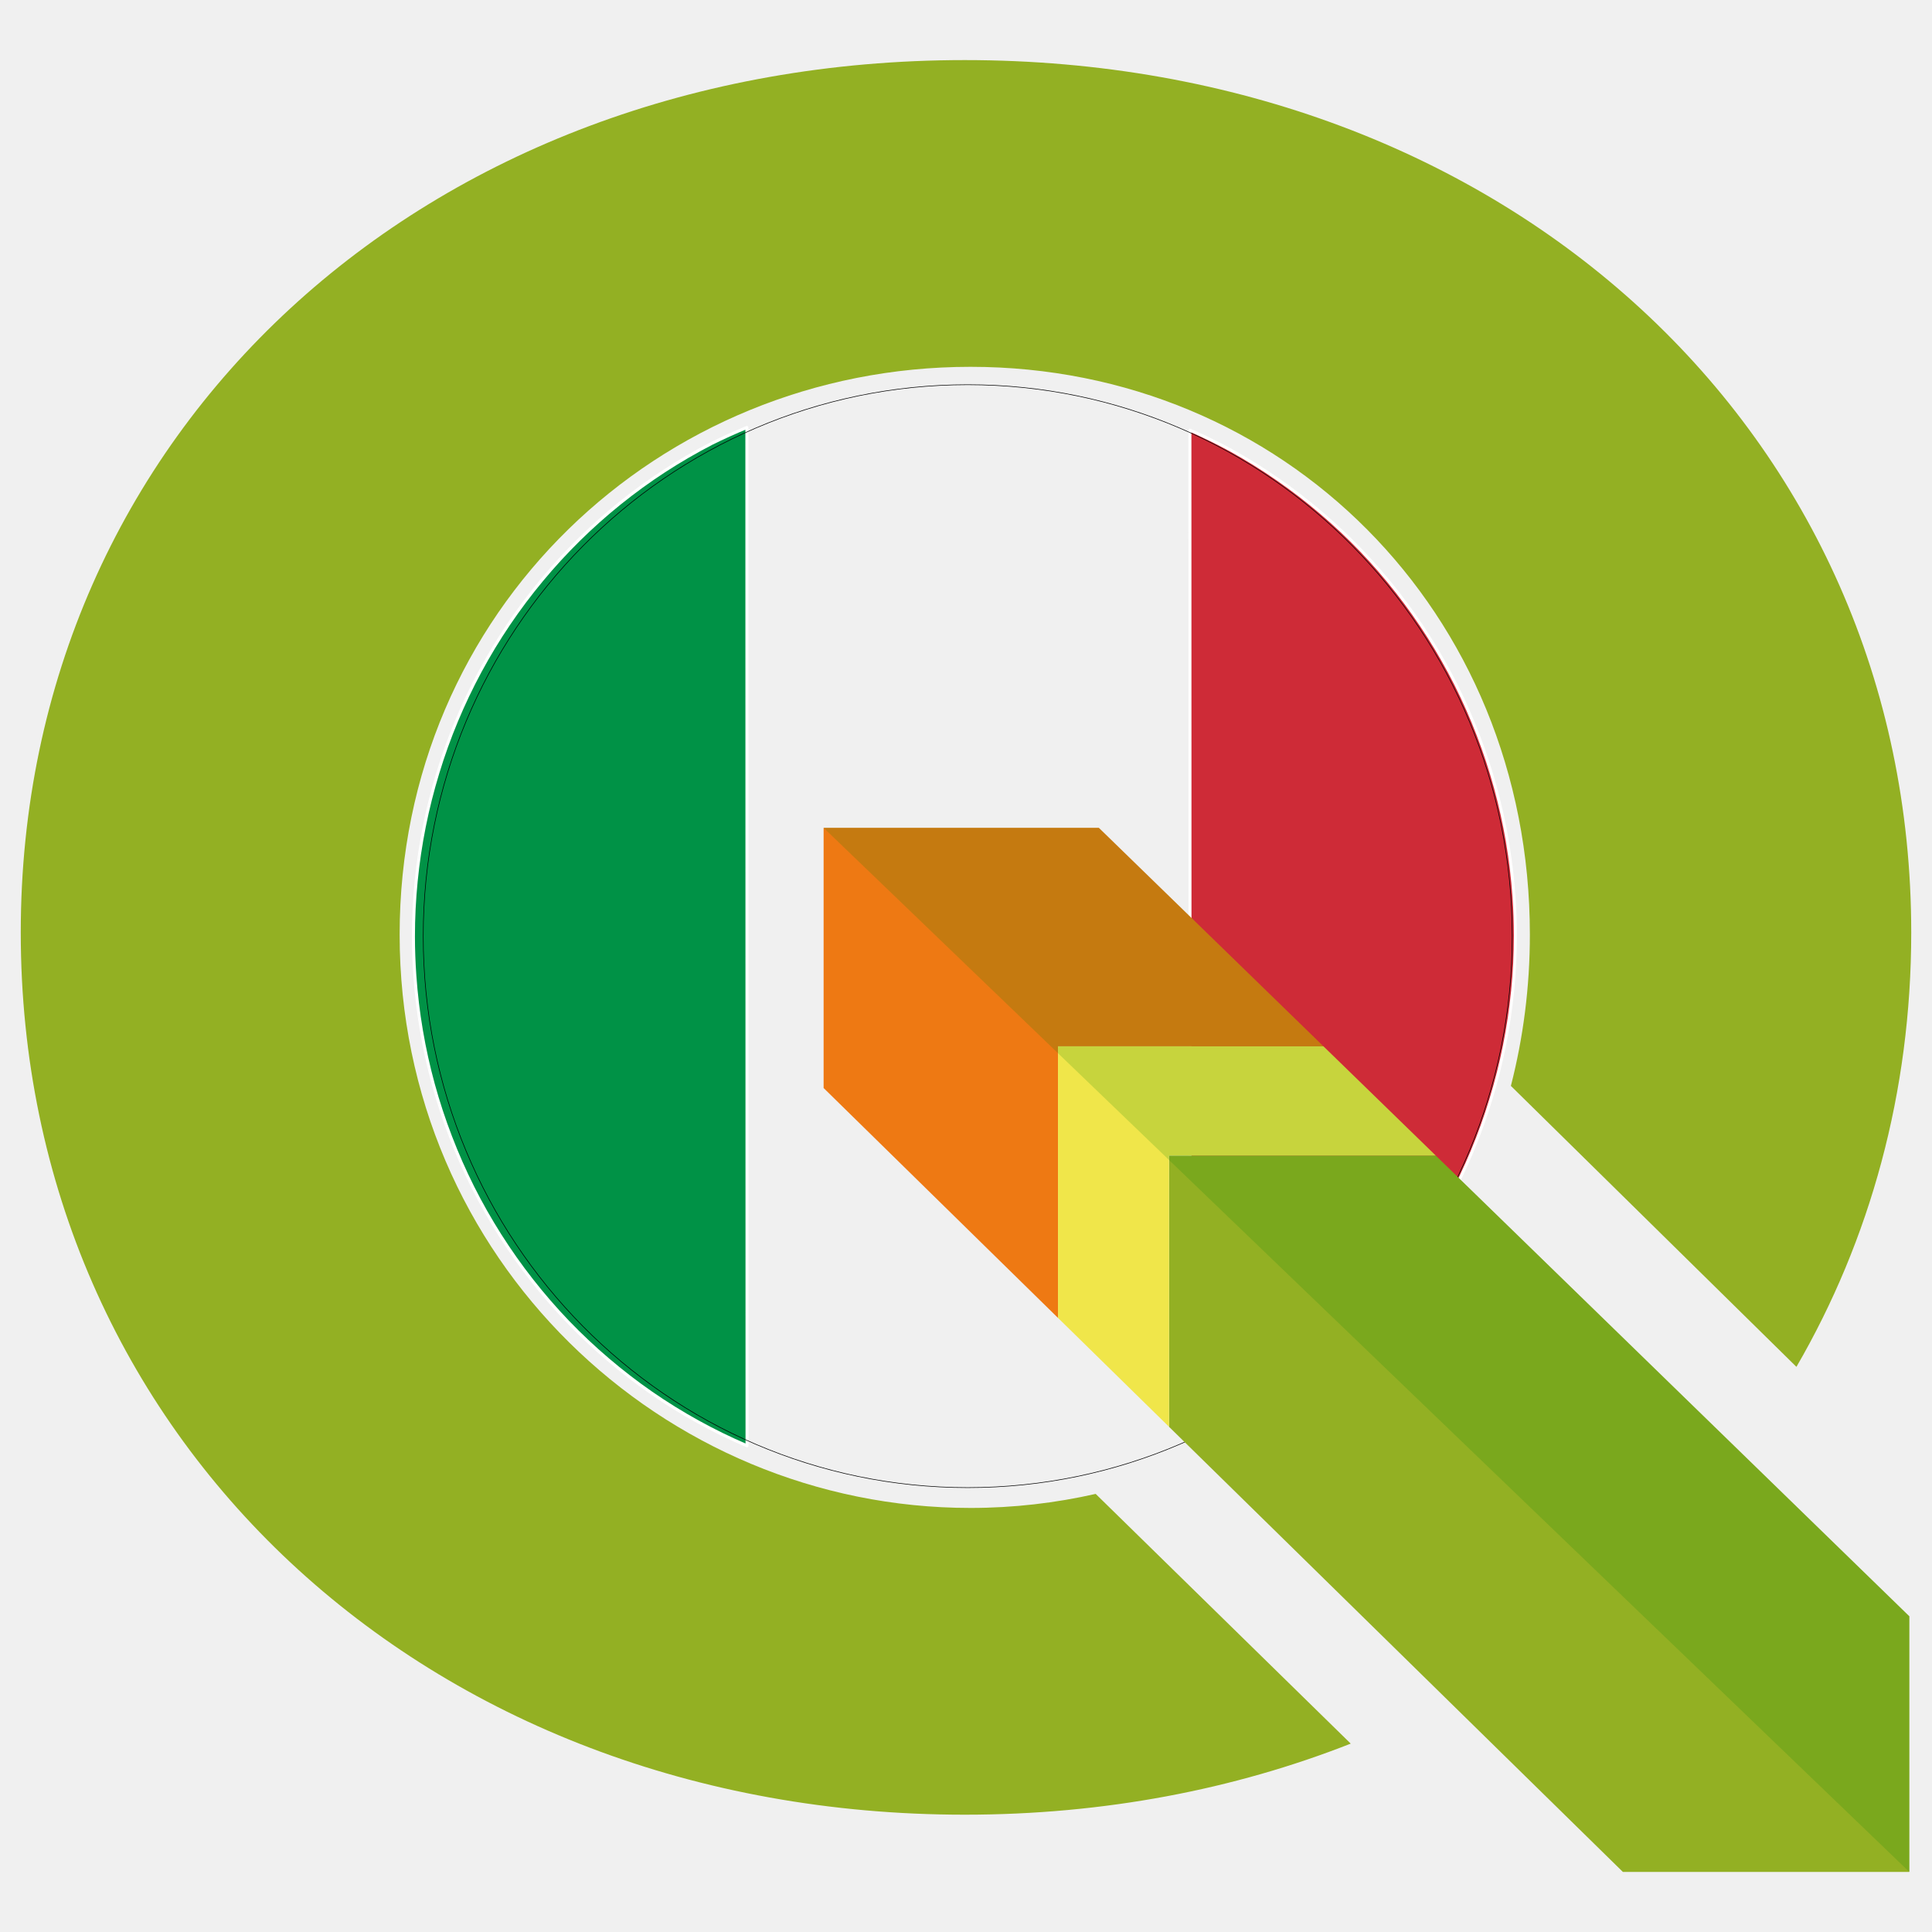
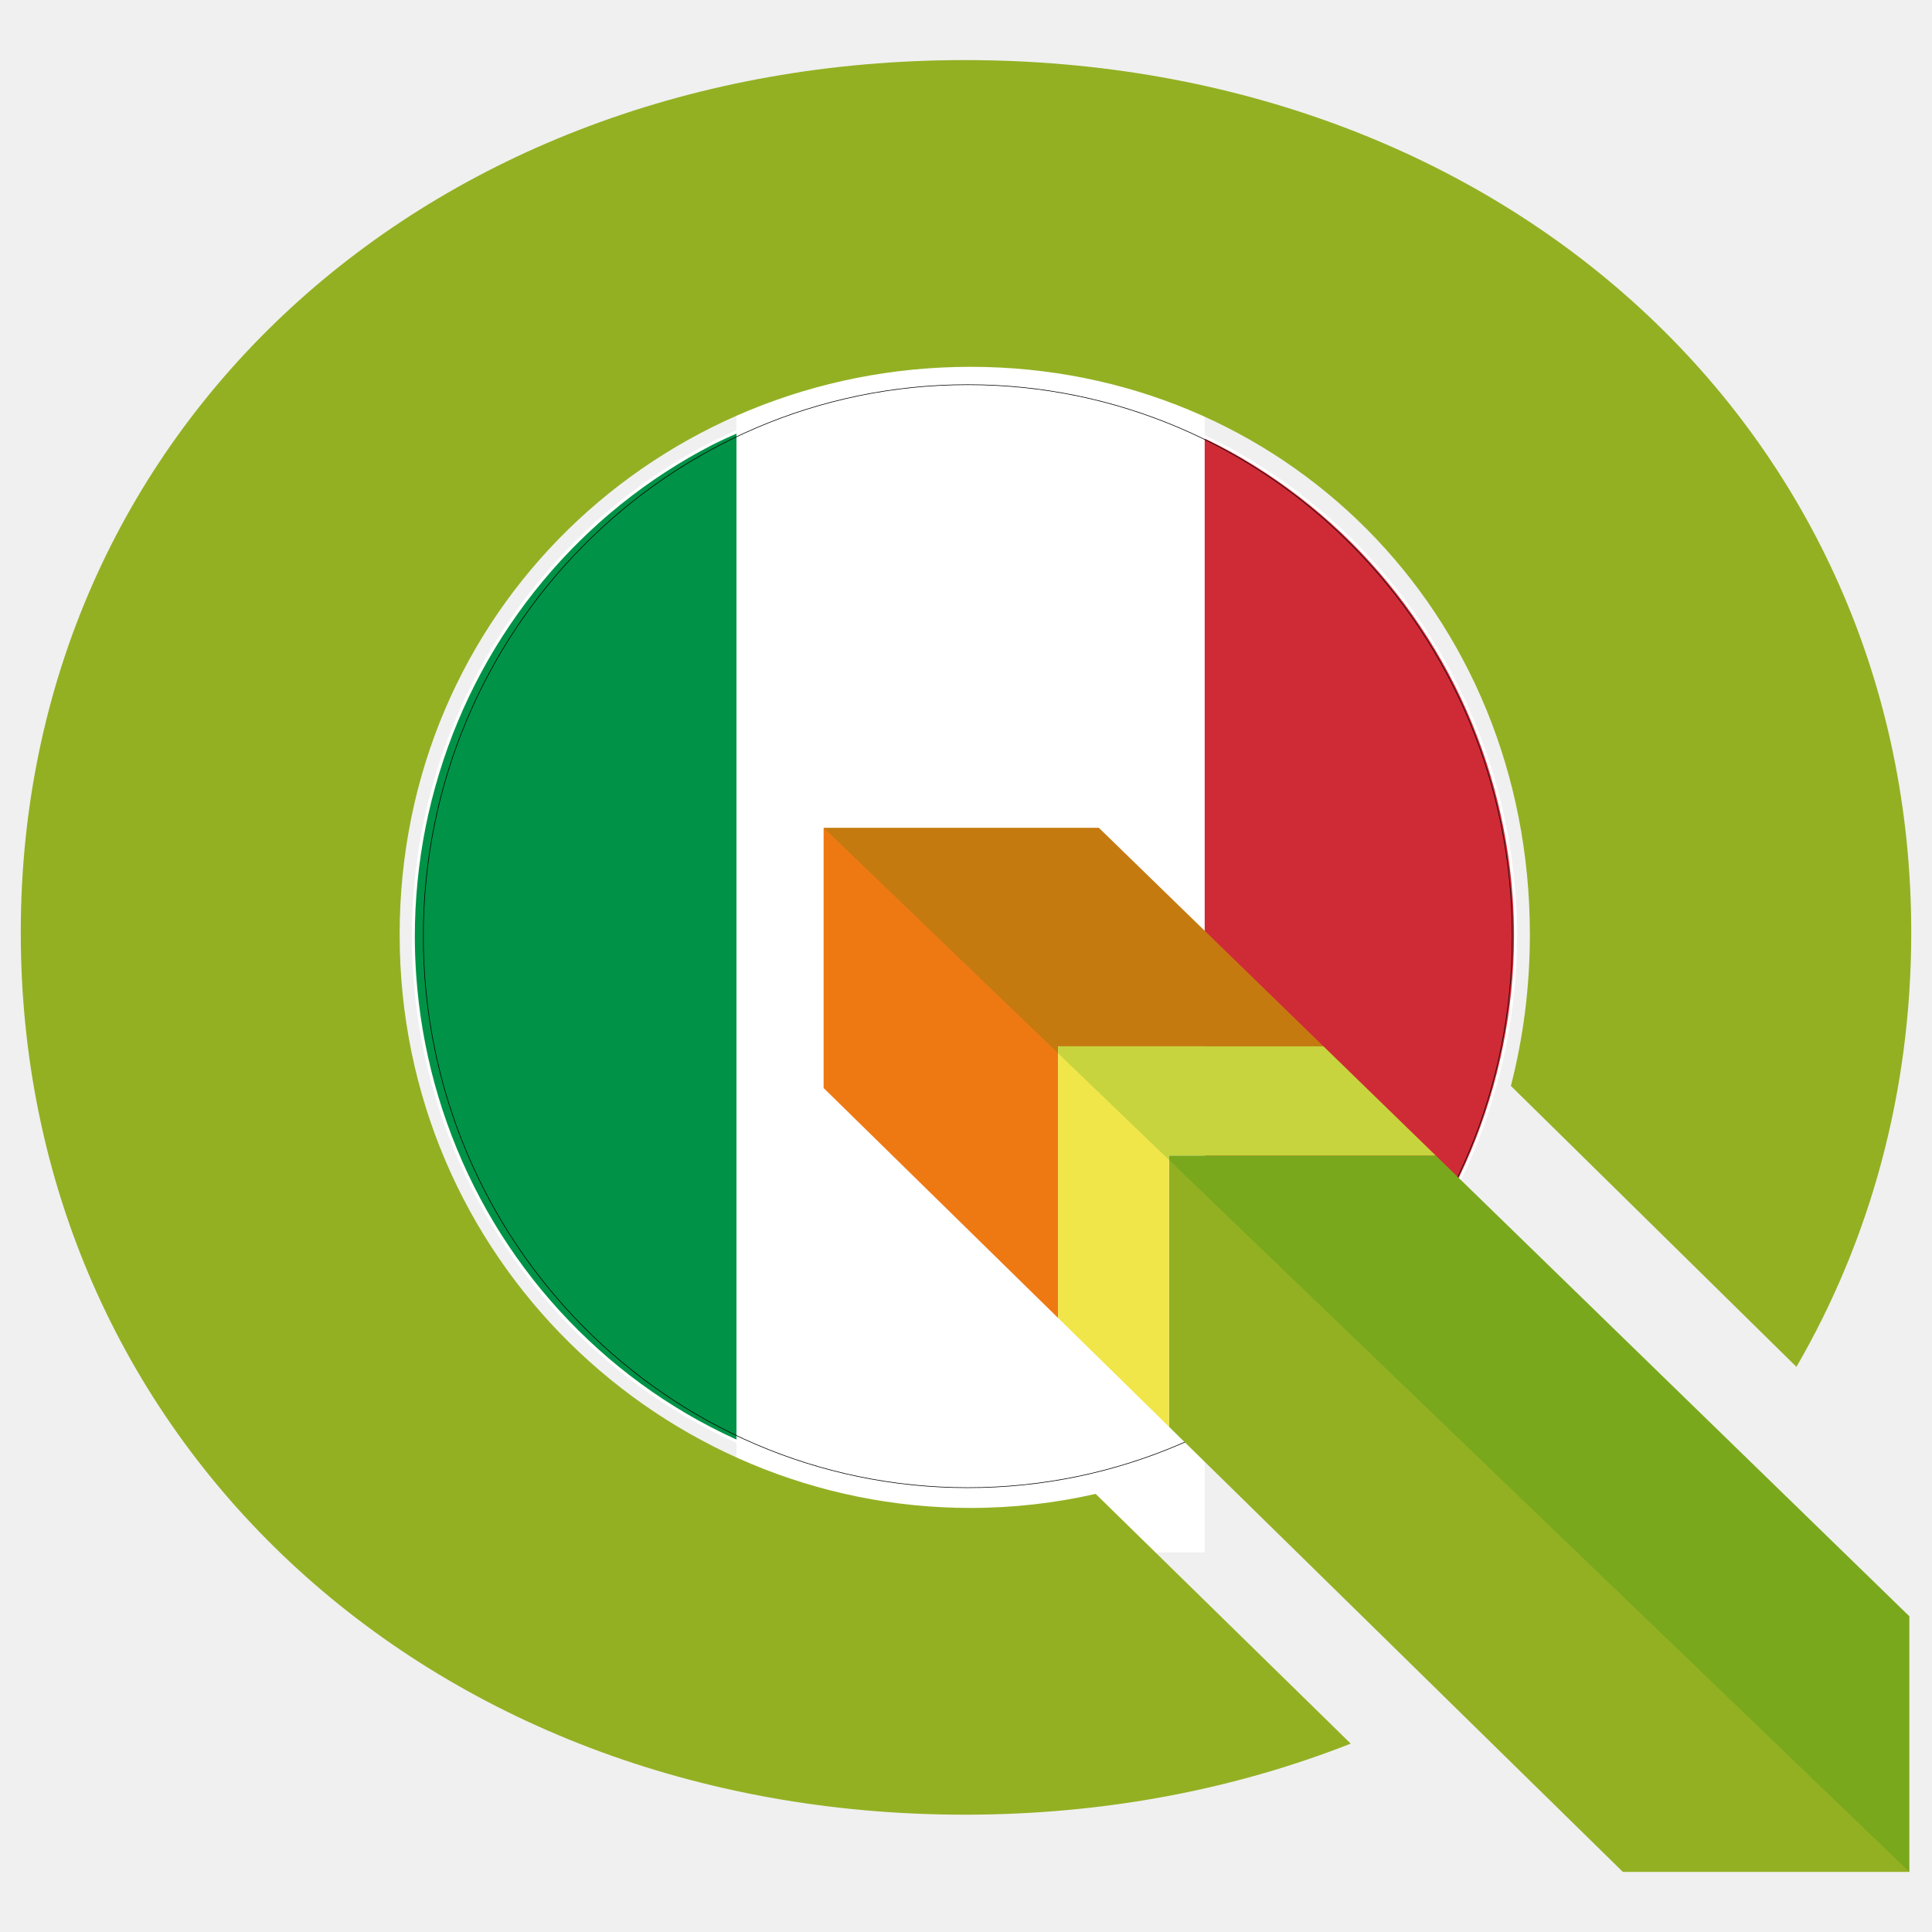
<svg xmlns="http://www.w3.org/2000/svg" width="64mm" height="64mm" viewBox="0 0 64 64" version="1.1" id="svg8">
  <defs id="defs2" />
  <g id="layer1" transform="translate(-12.4042,-70.70873)">
    <flowRoot xml:space="preserve" id="flowRoot882" style="font-style:normal;font-variant:normal;font-weight:normal;font-stretch:normal;font-size:10.667px;line-height:125%;font-family:Trueno;-inkscape-font-specification:Trueno;letter-spacing:0px;word-spacing:0px;fill:#000000;fill-opacity:1;stroke:none;stroke-width:1px;stroke-linecap:butt;stroke-linejoin:miter;stroke-opacity:1" transform="matrix(0.2645833,0,0,0.2645833,12.27119,120.4911)">
      <flowRegion id="flowRegion884">
        <rect id="rect886" width="7.657" height="13.225" x="66.124" y="40.217" />
      </flowRegion>
      <flowPara id="flowPara888" />
    </flowRoot>
    <flowRoot xml:space="preserve" id="flowRoot890" style="font-style:normal;font-variant:normal;font-weight:normal;font-stretch:normal;font-size:10.667px;line-height:125%;font-family:Trueno;-inkscape-font-specification:Trueno;letter-spacing:0px;word-spacing:0px;fill:#000000;fill-opacity:1;stroke:none;stroke-width:1px;stroke-linecap:butt;stroke-linejoin:miter;stroke-opacity:1" transform="matrix(0.2645833,0,0,0.2645833,12.27119,120.4911)">
      <flowRegion id="flowRegion892">
        <rect id="rect894" width="1.9895197e-013" height="15.313" x="70.44" y="38.129" />
      </flowRegion>
      <flowPara id="flowPara896" />
    </flowRoot>
    <flowRoot xml:space="preserve" id="flowRoot900" style="font-style:normal;font-variant:normal;font-weight:normal;font-stretch:normal;font-size:10.667px;line-height:125%;font-family:Trueno;-inkscape-font-specification:Trueno;letter-spacing:0px;word-spacing:0px;fill:#000000;fill-opacity:1;stroke:none;stroke-width:1px;stroke-linecap:butt;stroke-linejoin:miter;stroke-opacity:1" transform="matrix(0.2645833,0,0,0.2645833,12.27119,120.4911)">
      <flowRegion id="flowRegion902">
        <rect id="rect904" width="0" height="12.25" x="70.44" y="25.321" />
      </flowRegion>
      <flowPara id="flowPara906" />
    </flowRoot>
    <path id="rect9068-8" d="m 45.068,135.342 h 5.328 v 14.979 h -5.328 z" style="opacity:1;fill:#ffffff;fill-opacity:1;fill-rule:nonzero;stroke:#ffffff;stroke-width:0.1;stroke-linecap:square;stroke-linejoin:round;stroke-miterlimit:4;stroke-dasharray:none;stroke-dashoffset:0;stroke-opacity:1;paint-order:fill markers stroke" />
-     <g id="g9181" transform="matrix(2.747433,0,0,2.747433,-22.64472,-234.4253)" style="stroke-width:0.364">
-       <path id="path9140" d="m 27.106,128.434 a 6.584,6.668 0 0 0 0.326,-0.148 6.584,6.668 0 0 0 0.571,-0.332 6.584,6.668 0 0 0 0.535,-0.388 6.584,6.668 0 0 0 0.494,-0.44 6.584,6.668 0 0 0 0.448,-0.488 6.584,6.668 0 0 0 0.399,-0.531 6.584,6.668 0 0 0 0.344,-0.568 6.584,6.668 0 0 0 0.286,-0.601 6.584,6.668 0 0 0 0.225,-0.626 6.584,6.668 0 0 0 0.163,-0.646 6.584,6.668 0 0 0 0.098,-0.659 6.584,6.668 0 0 0 0.033,-0.665 6.584,6.668 0 0 0 -0.017,-0.472 6.584,6.668 0 0 0 -0.079,-0.661 6.584,6.668 0 0 0 -0.144,-0.65 6.584,6.668 0 0 0 -0.208,-0.633 6.584,6.668 0 0 0 -0.268,-0.608 6.584,6.668 0 0 0 -0.328,-0.578 6.584,6.668 0 0 0 -0.383,-0.542 6.584,6.668 0 0 0 -0.434,-0.501 6.584,6.668 0 0 0 -0.482,-0.454 6.584,6.668 0 0 0 -0.524,-0.403 6.584,6.668 0 0 0 -0.561,-0.349 6.584,6.668 0 0 0 -0.496,-0.243 z" style="opacity:1;fill:#ce2b37;fill-opacity:1;fill-rule:nonzero;stroke:#ffffff;stroke-width:0.036;stroke-linecap:square;stroke-linejoin:round;stroke-miterlimit:4;stroke-dasharray:none;stroke-dashoffset:0;stroke-opacity:1;paint-order:fill markers stroke" />
-       <path id="path9158" d="m 21.762,116.216 a 6.584,6.668 0 0 0 -0.424,0.192 6.584,6.668 0 0 0 -0.571,0.332 6.584,6.668 0 0 0 -0.535,0.388 6.584,6.668 0 0 0 -0.494,0.44 6.584,6.668 0 0 0 -0.448,0.488 6.584,6.668 0 0 0 -0.399,0.531 6.584,6.668 0 0 0 -0.344,0.568 6.584,6.668 0 0 0 -0.286,0.6 6.584,6.668 0 0 0 -0.225,0.626 6.584,6.668 0 0 0 -0.163,0.646 6.584,6.668 0 0 0 -0.098,0.659 6.584,6.668 0 0 0 -0.033,0.666 6.584,6.668 0 0 0 0.017,0.472 6.584,6.668 0 0 0 0.079,0.662 6.584,6.668 0 0 0 0.144,0.65 6.584,6.668 0 0 0 0.208,0.632 6.584,6.668 0 0 0 0.268,0.608 6.584,6.668 0 0 0 0.328,0.578 6.584,6.668 0 0 0 0.383,0.542 6.584,6.668 0 0 0 0.434,0.501 6.584,6.668 0 0 0 0.482,0.454 6.584,6.668 0 0 0 0.524,0.404 6.584,6.668 0 0 0 0.561,0.348 6.584,6.668 0 0 0 0.593,0.29 6.584,6.668 0 0 0 0.001,5.3e-4 z" style="opacity:1;fill:#009246;fill-opacity:1;fill-rule:nonzero;stroke:#ffffff;stroke-width:0.036;stroke-linecap:square;stroke-linejoin:round;stroke-miterlimit:4;stroke-dasharray:none;stroke-dashoffset:0;stroke-opacity:1;paint-order:fill markers stroke" />
-       <path id="path9111-6-3" d="m 30.99,122.349 a 6.565,6.649 0 0 1 -6.565,6.649 6.565,6.649 0 0 1 -6.565,-6.649 6.565,6.649 0 0 1 6.565,-6.649 6.565,6.649 0 0 1 6.565,6.649 z" style="opacity:1;fill:none;fill-opacity:1;fill-rule:nonzero;stroke:#000000;stroke-width:0.007;stroke-linecap:square;stroke-linejoin:round;stroke-miterlimit:4;stroke-dasharray:none;stroke-dashoffset:0;stroke-opacity:1;paint-order:fill markers stroke" />
-       <g style="stroke:#000000;stroke-width:0.123;stroke-miterlimit:4;stroke-dasharray:none;stroke-dashoffset:0" transform="matrix(0.1487591,0,0,0.1463832,-3.494235,97.32844)" id="g4520">
-         <polygon style="fill:#ee7913;fill-opacity:1;stroke:none;stroke-width:0.123;stroke-miterlimit:4;stroke-dasharray:none;stroke-dashoffset:0" points="216.513,180 198.306,162 176,162 176,183.433 195,202.37 195,180 " id="polygon3" />
-         <polygon style="fill:#93b023;fill-opacity:1;stroke:none;stroke-width:0.123;stroke-miterlimit:4;stroke-dasharray:none;stroke-dashoffset:0" points="225.617,189 204,189 204,211.34 240.782,248 264,248 264,226.946 " id="polygon31" />
-         <polygon style="fill:#f0e64a;fill-opacity:1;stroke:none;stroke-width:0.123;stroke-miterlimit:4;stroke-dasharray:none;stroke-dashoffset:0" points="225.617,189 216.513,180 195,180 195,202.37 204,211.34 204,189 " id="polygon33" />
-         <path style="fill:#93b023;fill-opacity:1;stroke:none;stroke-width:0.123;stroke-miterlimit:4;stroke-dasharray:none;stroke-dashoffset:0" d="m 198.052,216.864 c -3.259,0.75 -6.648,1.157 -10.144,1.157 -25.005,0 -46.271,-20.562 -46.271,-47.222 0,-26.66 21.032,-46.769 46.271,-46.769 25.239,0 45.336,20.108 45.336,46.769 0,4.336 -0.54,8.508 -1.539,12.46 l 23.144,23.14 c 5.967,-10.455 9.305,-22.611 9.305,-35.778 0,-41.09 -32.791,-71.856 -76.714,-71.856 -43.722,0 -76.512,30.564 -76.512,71.856 0,41.494 32.791,72.666 76.512,72.666 11.287,0 21.835,-2.076 31.284,-5.854 z" id="path40" />
-         <path d="m 176,162 88,86 V 226.945 L 225.617,189 l -9.104,-9 -18.207,-18 z" id="polygon4174" style="fill:#008000;fill-opacity:0.173;stroke:none;stroke-width:0.123;stroke-miterlimit:4;stroke-dasharray:none;stroke-dashoffset:0" />
-       </g>
+     <path style="opacity:1;fill:#ce2b37;fill-opacity:1;fill-rule:nonzero;stroke:#ffffff;stroke-width:0.1;stroke-linecap:square;stroke-linejoin:round;stroke-miterlimit:4;stroke-dasharray:none;stroke-dashoffset:0;stroke-opacity:1;paint-order:fill markers stroke" d="m 51.828,118.439 a 18.09,18.32 0 0 0 0.894,-0.406 18.09,18.32 0 0 0 1.569,-0.911 18.09,18.32 0 0 0 1.471,-1.065 18.09,18.32 0 0 0 1.359,-1.209 18.09,18.32 0 0 0 1.232,-1.34 18.09,18.32 0 0 0 1.095,-1.458 18.09,18.32 0 0 0 0.946,-1.56 18.09,18.32 0 0 0 0.786,-1.65 18.09,18.32 0 0 0 0.619,-1.72 18.09,18.32 0 0 0 0.447,-1.774 18.09,18.32 0 0 0 0.271,-1.811 18.09,18.32 0 0 0 0.091,-1.828 18.09,18.32 0 0 0 -0.046,-1.297 A 18.09,18.32 0 0 0 62.344,98.593 18.09,18.32 0 0 0 61.949,96.806 18.09,18.32 0 0 0 61.378,95.067 18.09,18.32 0 0 0 60.64,93.396 18.09,18.32 0 0 0 59.74,91.807 18.09,18.32 0 0 0 58.688,90.318 18.09,18.32 0 0 0 57.494,88.942 18.09,18.32 0 0 0 56.171,87.694 18.09,18.32 0 0 0 54.732,86.586 18.09,18.32 0 0 0 53.191,85.628 18.09,18.32 0 0 0 51.828,84.961 Z" id="path9140" />
+     <path style="opacity:1;fill:#009246;fill-opacity:1;fill-rule:nonzero;stroke:#ffffff;stroke-width:0.1;stroke-linecap:square;stroke-linejoin:round;stroke-miterlimit:4;stroke-dasharray:none;stroke-dashoffset:0;stroke-opacity:1;paint-order:fill markers stroke" d="m 37.146,84.872 a 18.09,18.32 0 0 0 -1.165,0.527 18.09,18.32 0 0 0 -1.568,0.911 18.09,18.32 0 0 0 -1.471,1.065 18.09,18.32 0 0 0 -1.359,1.209 18.09,18.32 0 0 0 -1.232,1.34 18.09,18.32 0 0 0 -1.095,1.458 18.09,18.32 0 0 0 -0.946,1.562 18.09,18.32 0 0 0 -0.786,1.649 18.09,18.32 0 0 0 -0.619,1.72 18.09,18.32 0 0 0 -0.449,1.774 18.09,18.32 0 0 0 -0.269,1.811 18.09,18.32 0 0 0 -0.091,1.83 18.09,18.32 0 0 0 0.046,1.296 18.09,18.32 0 0 0 0.218,1.818 18.09,18.32 0 0 0 0.396,1.787 18.09,18.32 0 0 0 0.571,1.737 18.09,18.32 0 0 0 0.738,1.672 18.09,18.32 0 0 0 0.9,1.589 18.09,18.32 0 0 0 1.052,1.489 18.09,18.32 0 0 0 1.193,1.375 18.09,18.32 0 0 0 1.323,1.249 18.09,18.32 0 0 0 1.44,1.109 18.09,18.32 0 0 0 1.541,0.957 18.09,18.32 0 0 0 1.629,0.796 18.09,18.32 0 0 0 0.003,10e-4 z" id="path9158" />
+     <rect style="opacity:1;fill:#ffffff;fill-opacity:1;fill-rule:nonzero;stroke:none;stroke-width:0.02;stroke-linecap:square;stroke-linejoin:round;stroke-miterlimit:4;stroke-dasharray:none;stroke-dashoffset:0;stroke-opacity:1;paint-order:fill markers stroke" id="rect9192" width="15.511" height="40.433" x="36.8" y="81.702" />
+     <path style="opacity:1;fill:none;fill-opacity:1;fill-rule:nonzero;stroke:#000000;stroke-width:0.02;stroke-linecap:square;stroke-linejoin:round;stroke-miterlimit:4;stroke-dasharray:none;stroke-dashoffset:0;stroke-opacity:1;paint-order:fill markers stroke" d="M 62.5,101.721 A 18.036,18.269 0 0 1 44.463,119.99 18.036,18.269 0 0 1 26.427,101.721 18.036,18.269 0 0 1 44.463,83.452 18.036,18.269 0 0 1 62.5,101.721 Z" id="path9111-6-3" />
+     <g id="g4520" transform="matrix(0.4087058,0,0,0.4021781,-32.24489,32.97809)" style="stroke:#000000;stroke-width:0.123;stroke-miterlimit:4;stroke-dasharray:none;stroke-dashoffset:0">
+       <polygon id="polygon3" points="176,162 176,183.433 195,202.37 195,180 216.513,180 198.306,162 " style="fill:#ee7913;fill-opacity:1;stroke:none;stroke-width:0.123;stroke-miterlimit:4;stroke-dasharray:none;stroke-dashoffset:0" />
+       <polygon id="polygon31" points="204,211.34 240.782,248 264,248 264,226.946 225.617,189 204,189 " style="fill:#93b023;fill-opacity:1;stroke:none;stroke-width:0.123;stroke-miterlimit:4;stroke-dasharray:none;stroke-dashoffset:0" />
+       <polygon id="polygon33" points="195,180 195,202.37 204,211.34 204,189 225.617,189 216.513,180 " style="fill:#f0e64a;fill-opacity:1;stroke:none;stroke-width:0.123;stroke-miterlimit:4;stroke-dasharray:none;stroke-dashoffset:0" />
+       <path id="path40" d="m 198.052,216.864 c -3.259,0.75 -6.648,1.157 -10.144,1.157 -25.005,0 -46.271,-20.562 -46.271,-47.222 0,-26.66 21.032,-46.769 46.271,-46.769 25.239,0 45.336,20.108 45.336,46.769 0,4.336 -0.54,8.508 -1.539,12.46 l 23.144,23.14 c 5.967,-10.455 9.305,-22.611 9.305,-35.778 0,-41.09 -32.791,-71.856 -76.714,-71.856 -43.722,0 -76.512,30.564 -76.512,71.856 0,41.494 32.791,72.666 76.512,72.666 11.287,0 21.835,-2.076 31.284,-5.854 z" style="fill:#93b023;fill-opacity:1;stroke:none;stroke-width:0.123;stroke-miterlimit:4;stroke-dasharray:none;stroke-dashoffset:0" />
+       <path style="fill:#008000;fill-opacity:0.173;stroke:none;stroke-width:0.123;stroke-miterlimit:4;stroke-dasharray:none;stroke-dashoffset:0" id="polygon4174" d="m 176,162 88,86 V 226.945 L 225.617,189 l -9.104,-9 -18.207,-18 z" />
    </g>
  </g>
</svg>
